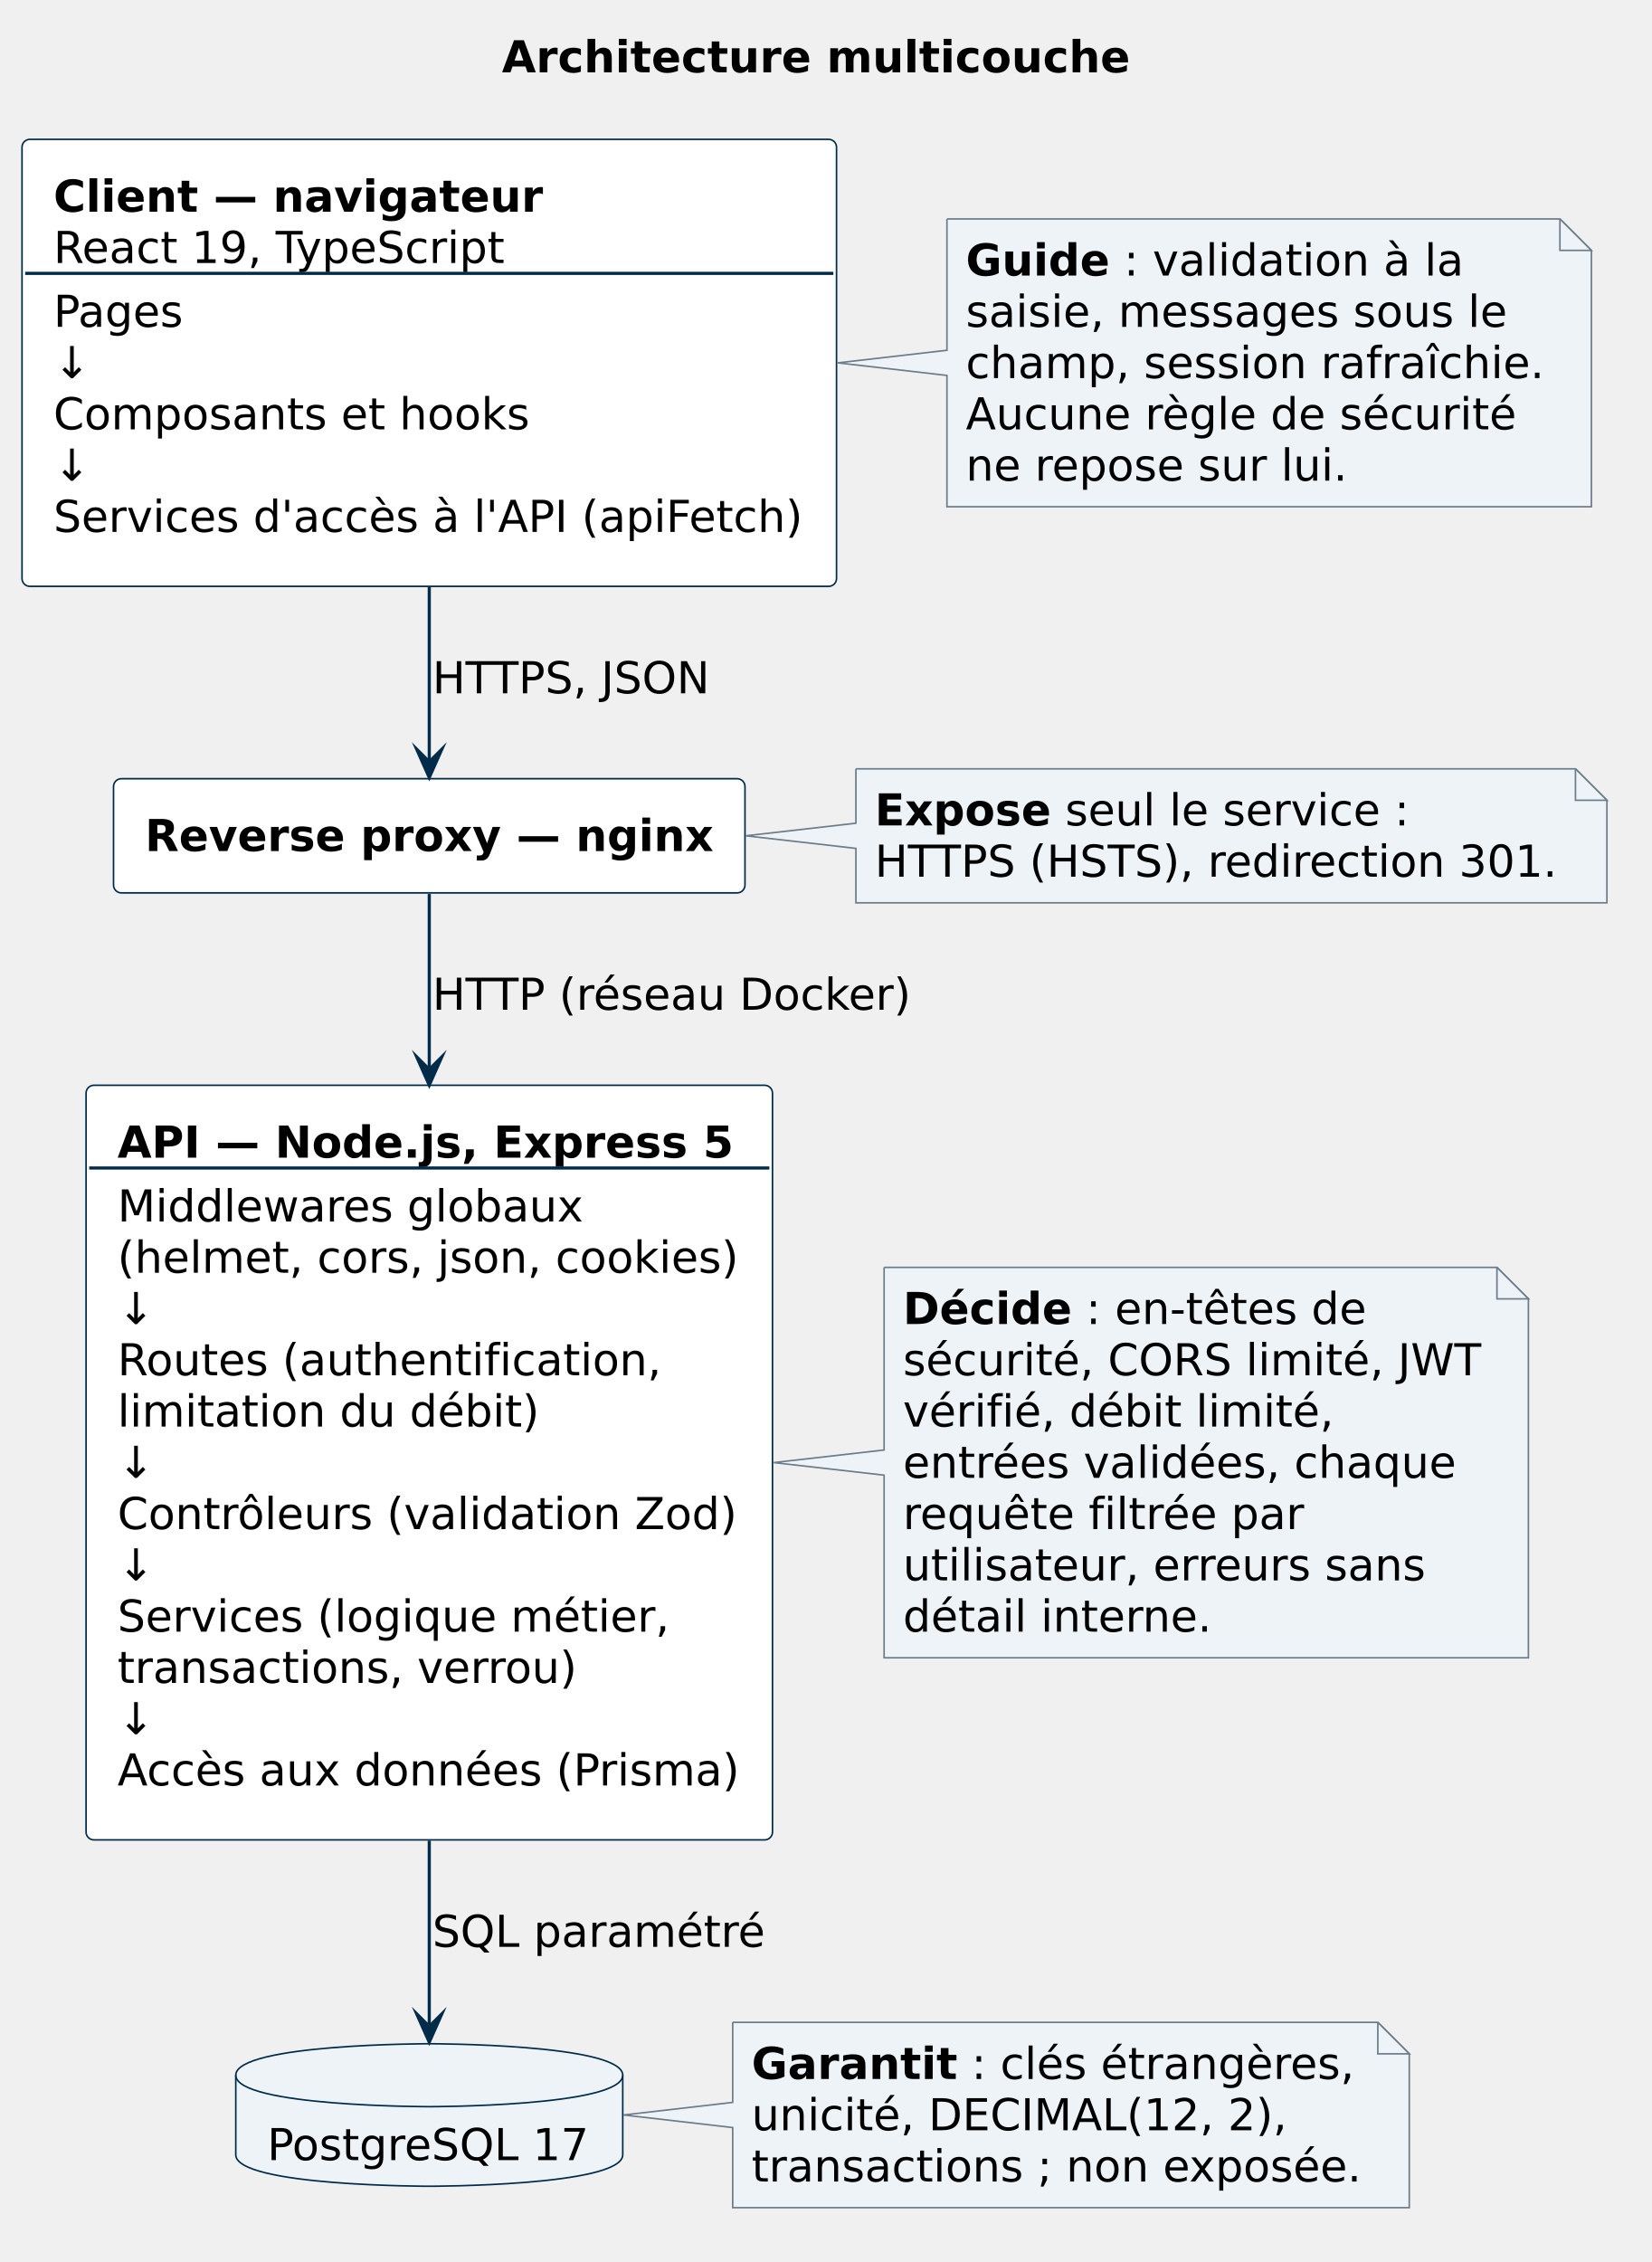
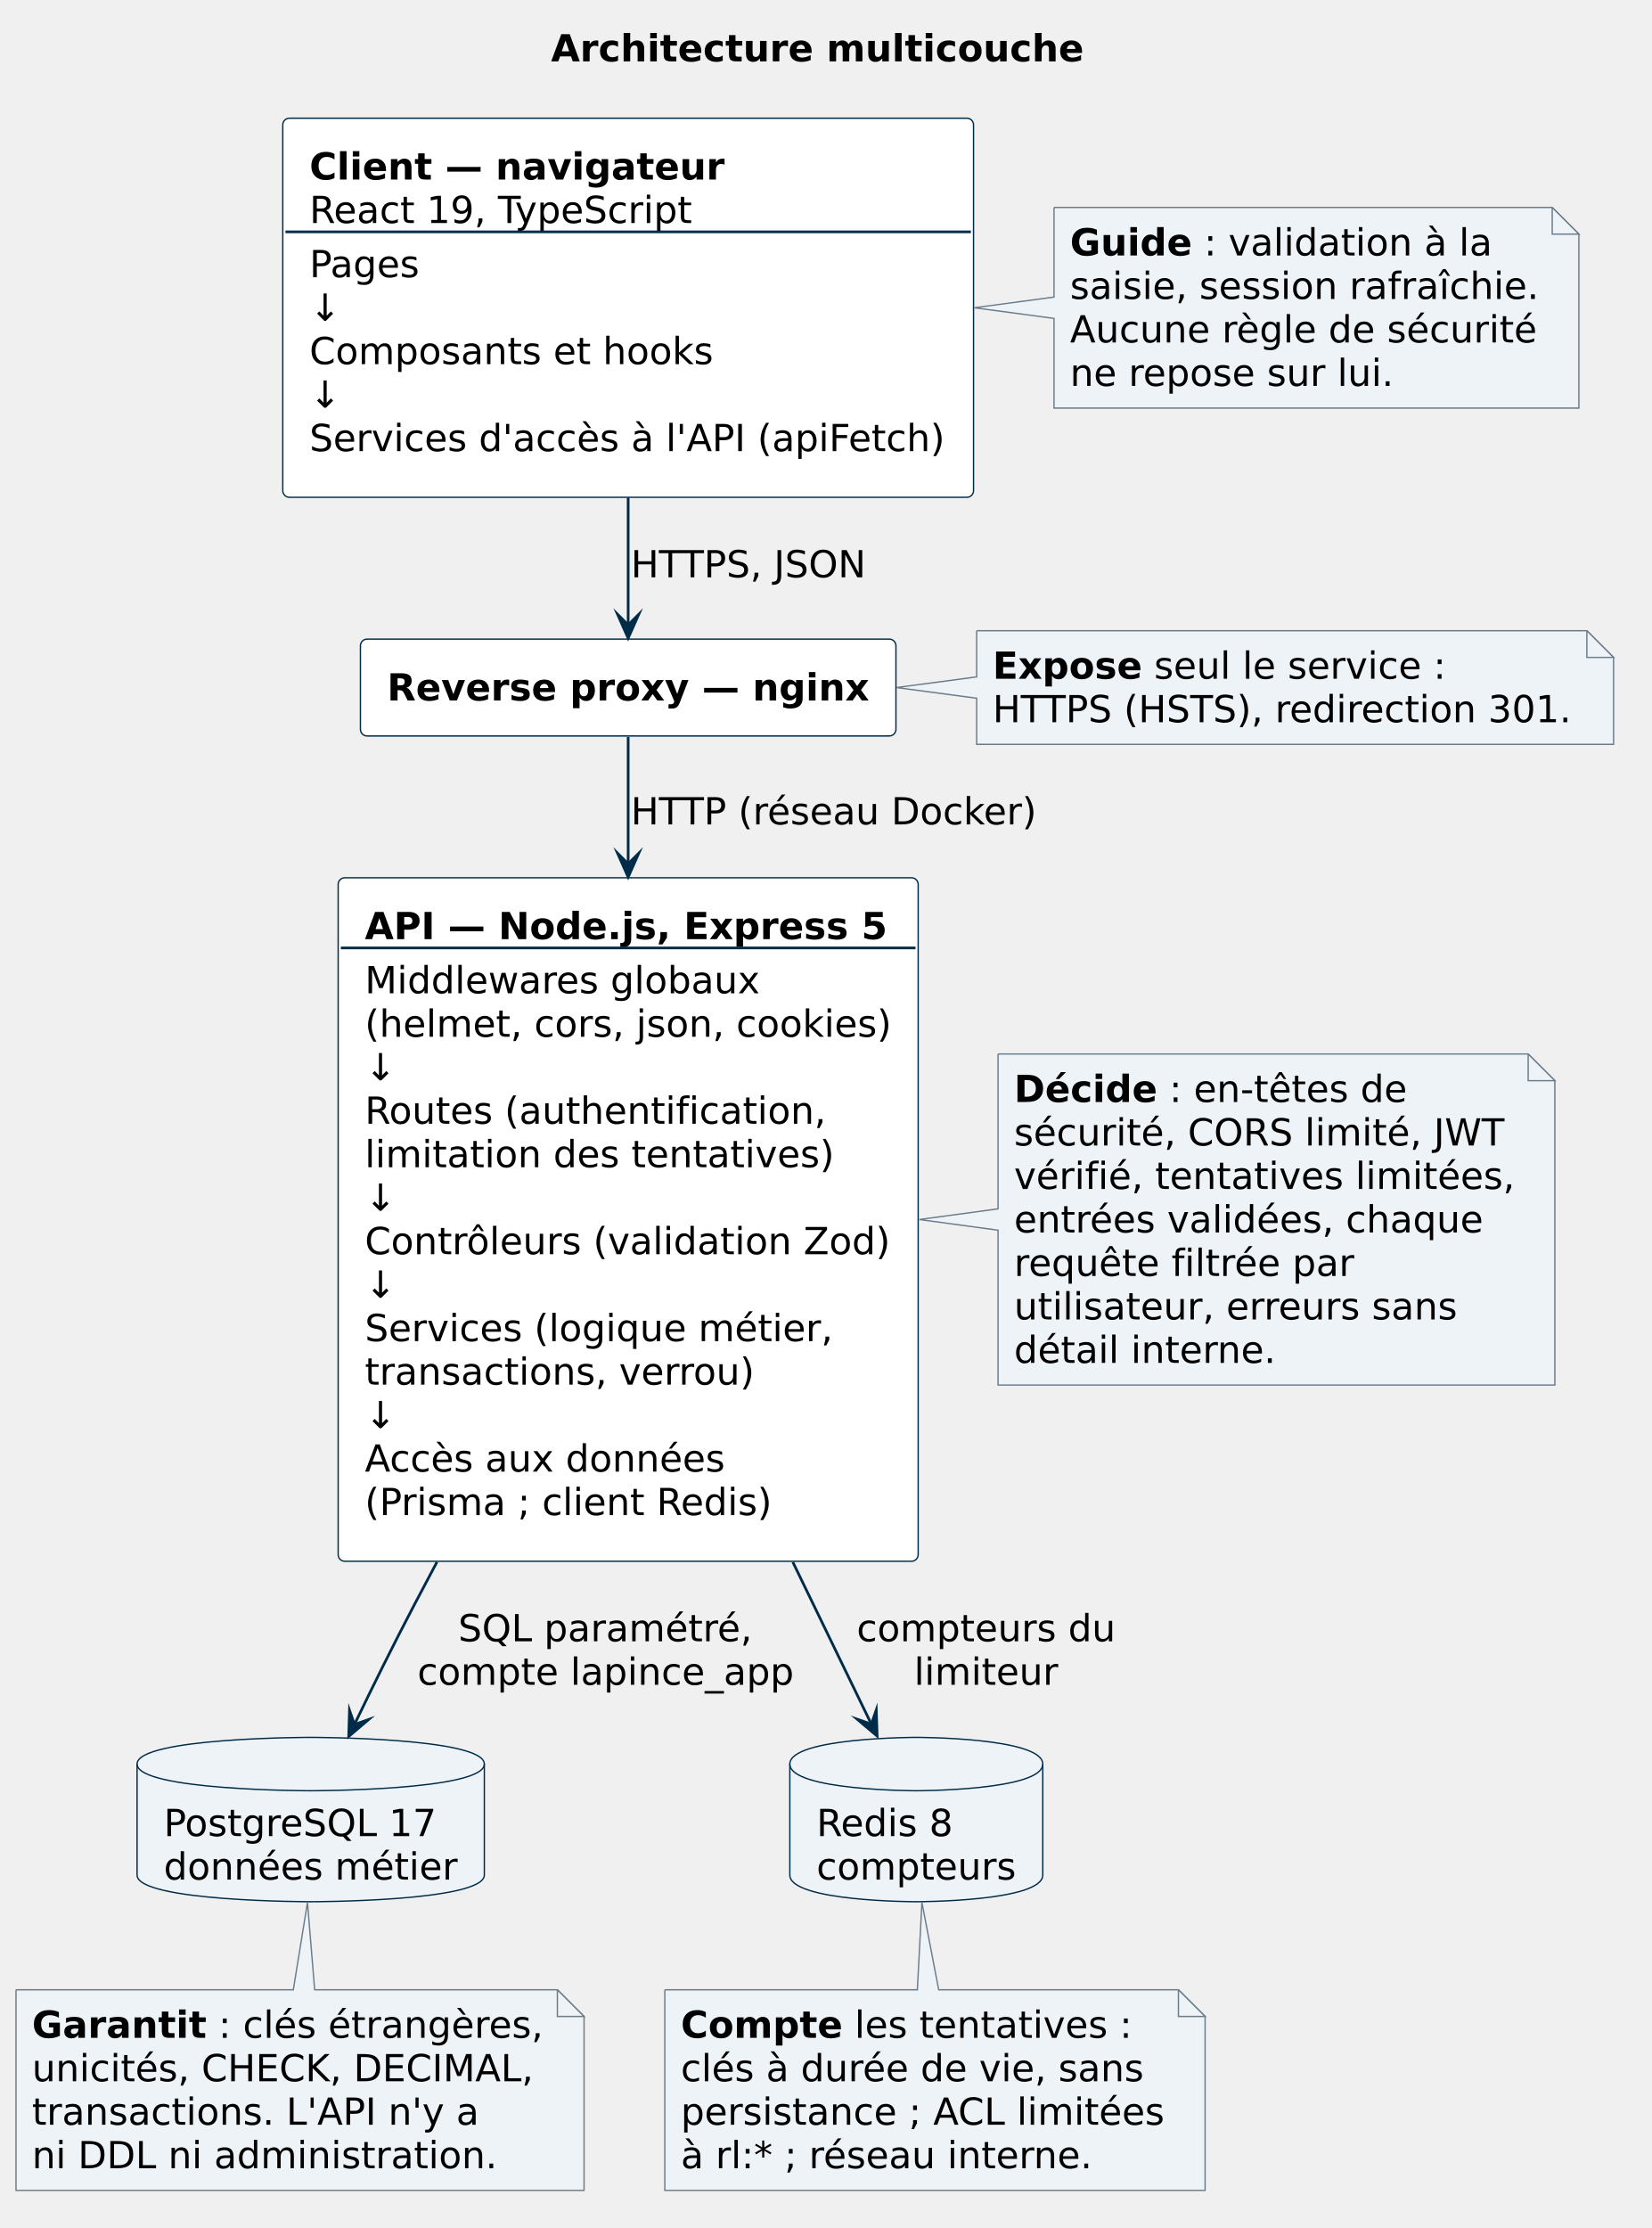
- <svg xmlns="http://www.w3.org/2000/svg" version="1.1" data-diagram-type="DESCRIPTION" style="width:525px;height:719px;background:#FFFFFF;" width="525px" height="719px" viewBox="0 0 525 719" zoomAndPan="magnify" preserveAspectRatio="none" contentStyleType="text/css">
+ <svg xmlns="http://www.w3.org/2000/svg" version="1.1" data-diagram-type="DESCRIPTION" style="width:619px;height:835px;background:#FFFFFF;" width="619px" height="835px" viewBox="0 0 619 835" zoomAndPan="magnify" preserveAspectRatio="none" contentStyleType="text/css">
  <defs />
  <g font-family="sans-serif" lengthAdjust="spacing">
-     <g class="title" data-source-line="22">
-       <text x="159.558" y="22.995" fill="#000" font-size="14" textLength="199.712" font-weight="700" font-family="'DejaVu Sans'">Architecture multicouche</text>
+     <g class="title" data-source-line="23">
+       <text x="206.558" y="22.995" fill="#000" font-size="14" textLength="199.712" font-weight="700" font-family="'DejaVu Sans'">Architecture multicouche</text>
    </g>
-     <g class="entity" data-qualified-name="client" id="ent0001" data-source-line="24">
-       <rect x="7" y="44.297" width="258.923" height="142.078" fill="#FFF" style="stroke:#002B49;stroke-width:0.5;" rx="2.5" ry="2.5" />
-       <text x="17" y="67.292" fill="#000" font-size="14" textLength="155.641" font-weight="700" font-family="'DejaVu Sans'">Client — navigateur</text>
-       <text x="17" y="83.589" fill="#000" font-size="14" textLength="146.214" font-family="'DejaVu Sans'">React 19, TypeScript</text>
-       <line x1="8" y1="86.891" x2="264.923" y2="86.891" style="stroke:#002B49;stroke-width:1;" />
-       <text x="17" y="103.886" fill="#000" font-size="14" textLength="41.815" font-family="'DejaVu Sans'">Pages</text>
-       <text x="17" y="120.183" fill="#000" font-size="14" font-family="'DejaVu Sans'">↓</text>
-       <text x="17" y="136.479" fill="#000" font-size="14" textLength="151.368" font-family="'DejaVu Sans'">Composants et hooks</text>
-       <text x="17" y="152.776" fill="#000" font-size="14" font-family="'DejaVu Sans'">↓</text>
-       <text x="17" y="169.073" fill="#000" font-size="14" textLength="238.923" font-family="'DejaVu Sans'">Services d'accès à l'API (apiFetch)</text>
+     <g class="entity" data-qualified-name="client" id="ent0001" data-source-line="25">
+       <rect x="106" y="44.297" width="258.923" height="142.078" fill="#FFF" style="stroke:#002B49;stroke-width:0.5;" rx="2.5" ry="2.5" />
+       <text x="116" y="67.292" fill="#000" font-size="14" textLength="155.641" font-weight="700" font-family="'DejaVu Sans'">Client — navigateur</text>
+       <text x="116" y="83.589" fill="#000" font-size="14" textLength="146.214" font-family="'DejaVu Sans'">React 19, TypeScript</text>
+       <line x1="107" y1="86.891" x2="363.923" y2="86.891" style="stroke:#002B49;stroke-width:1;" />
+       <text x="116" y="103.886" fill="#000" font-size="14" textLength="41.815" font-family="'DejaVu Sans'">Pages</text>
+       <text x="116" y="120.183" fill="#000" font-size="14" font-family="'DejaVu Sans'">↓</text>
+       <text x="116" y="136.479" fill="#000" font-size="14" textLength="151.368" font-family="'DejaVu Sans'">Composants et hooks</text>
+       <text x="116" y="152.776" fill="#000" font-size="14" font-family="'DejaVu Sans'">↓</text>
+       <text x="116" y="169.073" fill="#000" font-size="14" textLength="238.923" font-family="'DejaVu Sans'">Services d'accès à l'API (apiFetch)</text>
    </g>
-     <g class="entity" data-qualified-name="proxy" id="ent0002" data-source-line="35">
-       <rect x="36.09" y="247.517" width="200.735" height="36.297" fill="#FFF" style="stroke:#002B49;stroke-width:0.5;" rx="2.5" ry="2.5" />
-       <text x="46.09" y="270.512" fill="#000" font-size="14" textLength="180.735" font-weight="700" font-family="'DejaVu Sans'">Reverse proxy — nginx</text>
+     <g class="entity" data-qualified-name="proxy" id="ent0002" data-source-line="36">
+       <rect x="135.1" y="239.527" width="200.735" height="36.297" fill="#FFF" style="stroke:#002B49;stroke-width:0.5;" rx="2.5" ry="2.5" />
+       <text x="145.1" y="262.522" fill="#000" font-size="14" textLength="180.735" font-weight="700" font-family="'DejaVu Sans'">Reverse proxy — nginx</text>
    </g>
-     <g class="entity" data-qualified-name="api" id="ent0003" data-source-line="39">
-       <rect x="27.36" y="344.967" width="218.208" height="239.859" fill="#FFF" style="stroke:#002B49;stroke-width:0.5;" rx="2.5" ry="2.5" />
-       <text x="37.36" y="367.962" fill="#000" font-size="14" textLength="195.843" font-weight="700" font-family="'DejaVu Sans'">API — Node.js, Express 5</text>
-       <line x1="28.36" y1="371.264" x2="244.568" y2="371.264" style="stroke:#002B49;stroke-width:1;" />
-       <text x="37.36" y="388.259" fill="#000" font-size="14" textLength="148.354" font-family="'DejaVu Sans'">Middlewares globaux</text>
-       <text x="37.36" y="404.556" fill="#000" font-size="14" textLength="197.408" font-family="'DejaVu Sans'">(helmet, cors, json, cookies)</text>
-       <text x="37.36" y="420.853" fill="#000" font-size="14" font-family="'DejaVu Sans'">↓</text>
-       <text x="37.36" y="437.149" fill="#000" font-size="14" textLength="173.517" font-family="'DejaVu Sans'">Routes (authentification,</text>
-       <text x="37.36" y="453.446" fill="#000" font-size="14" textLength="134.08" font-family="'DejaVu Sans'">limitation du débit)</text>
-       <text x="37.36" y="469.743" fill="#000" font-size="14" font-family="'DejaVu Sans'">↓</text>
-       <text x="37.36" y="486.04" fill="#000" font-size="14" textLength="197.244" font-family="'DejaVu Sans'">Contrôleurs (validation Zod)</text>
-       <text x="37.36" y="502.337" fill="#000" font-size="14" font-family="'DejaVu Sans'">↓</text>
-       <text x="37.36" y="518.634" fill="#000" font-size="14" textLength="175.451" font-family="'DejaVu Sans'">Services (logique métier,</text>
-       <text x="37.36" y="534.931" fill="#000" font-size="14" textLength="146.59" font-family="'DejaVu Sans'">transactions, verrou)</text>
-       <text x="37.36" y="551.228" fill="#000" font-size="14" font-family="'DejaVu Sans'">↓</text>
-       <text x="37.36" y="567.524" fill="#000" font-size="14" textLength="198.208" font-family="'DejaVu Sans'">Accès aux données (Prisma)</text>
+     <g class="entity" data-qualified-name="api" id="ent0003" data-source-line="40">
+       <rect x="126.76" y="328.967" width="217.408" height="256.156" fill="#FFF" style="stroke:#002B49;stroke-width:0.5;" rx="2.5" ry="2.5" />
+       <text x="136.76" y="351.962" fill="#000" font-size="14" textLength="195.843" font-weight="700" font-family="'DejaVu Sans'">API — Node.js, Express 5</text>
+       <line x1="127.76" y1="355.264" x2="343.168" y2="355.264" style="stroke:#002B49;stroke-width:1;" />
+       <text x="136.76" y="372.259" fill="#000" font-size="14" textLength="148.354" font-family="'DejaVu Sans'">Middlewares globaux</text>
+       <text x="136.76" y="388.556" fill="#000" font-size="14" textLength="197.408" font-family="'DejaVu Sans'">(helmet, cors, json, cookies)</text>
+       <text x="136.76" y="404.853" fill="#000" font-size="14" font-family="'DejaVu Sans'">↓</text>
+       <text x="136.76" y="421.149" fill="#000" font-size="14" textLength="173.517" font-family="'DejaVu Sans'">Routes (authentification,</text>
+       <text x="136.76" y="437.446" fill="#000" font-size="14" textLength="175.964" font-family="'DejaVu Sans'">limitation des tentatives)</text>
+       <text x="136.76" y="453.743" fill="#000" font-size="14" font-family="'DejaVu Sans'">↓</text>
+       <text x="136.76" y="470.04" fill="#000" font-size="14" textLength="197.244" font-family="'DejaVu Sans'">Contrôleurs (validation Zod)</text>
+       <text x="136.76" y="486.337" fill="#000" font-size="14" font-family="'DejaVu Sans'">↓</text>
+       <text x="136.76" y="502.634" fill="#000" font-size="14" textLength="175.451" font-family="'DejaVu Sans'">Services (logique métier,</text>
+       <text x="136.76" y="518.931" fill="#000" font-size="14" textLength="146.59" font-family="'DejaVu Sans'">transactions, verrou)</text>
+       <text x="136.76" y="535.228" fill="#000" font-size="14" font-family="'DejaVu Sans'">↓</text>
+       <text x="136.76" y="551.524" fill="#000" font-size="14" textLength="135.235" font-family="'DejaVu Sans'">Accès aux données</text>
+       <text x="136.76" y="567.821" fill="#000" font-size="14" textLength="153.453" font-family="'DejaVu Sans'">(Prisma ; client Redis)</text>
    </g>
-     <g class="entity" data-qualified-name="db" id="ent0004" data-source-line="56">
-       <path d="M74.95,659.627 C74.95,649.627 136.459,649.627 136.459,649.627 C136.459,649.627 197.968,649.627 197.968,659.627 L197.968,684.924 C197.968,694.924 136.459,694.924 136.459,694.924 C136.459,694.924 74.95,694.924 74.95,684.924 L74.95,659.627" style="stroke:#002B49;stroke-width:0.5;" fill="#EEF3F7" />
-       <path d="M74.95,659.627 C74.95,669.627 136.459,669.627 136.459,669.627 C136.459,669.627 197.968,669.627 197.968,659.627" style="stroke:#002B49;stroke-width:0.5;" fill="none" />
-       <text x="84.95" y="686.622" fill="#000" font-size="14" textLength="103.018" font-family="'DejaVu Sans'">PostgreSQL 17</text>
+     <g class="entity" data-qualified-name="db" id="ent0004" data-source-line="58">
+       <path d="M51.38,661.127 C51.38,651.127 116.464,651.127 116.464,651.127 C116.464,651.127 181.548,651.127 181.548,661.127 L181.548,702.721 C181.548,712.721 116.464,712.721 116.464,712.721 C116.464,712.721 51.38,712.721 51.38,702.721 L51.38,661.127" style="stroke:#002B49;stroke-width:0.5;" fill="#EEF3F7" />
+       <path d="M51.38,661.127 C51.38,671.127 116.464,671.127 116.464,671.127 C116.464,671.127 181.548,671.127 181.548,661.127" style="stroke:#002B49;stroke-width:0.5;" fill="none" />
+       <text x="61.38" y="688.122" fill="#000" font-size="14" textLength="103.018" font-family="'DejaVu Sans'">PostgreSQL 17</text>
+       <text x="61.38" y="704.419" fill="#000" font-size="14" textLength="110.168" font-family="'DejaVu Sans'">données métier</text>
    </g>
-     <g class="entity" data-qualified-name="GMN8" id="ent0009" data-source-line="63">
-       <path d="M301.03,69.597 L301.03,111.337 L266.31,115.337 L301.03,119.337 L301.03,161.081 A0,0 0 0 0 301.03,161.081 L505.889,161.081 A0,0 0 0 0 505.889,161.081 L505.889,79.597 L495.889,69.597 L301.03,69.597 A0,0 0 0 0 301.03,69.597" style="stroke:#6B7C8A;stroke-width:0.5;" fill="#EEF3F7" />
-       <path d="M495.889,69.597 L495.889,79.597 L505.889,79.597 L495.889,69.597" style="stroke:#6B7C8A;stroke-width:0.5;" fill="#EEF3F7" />
-       <text x="307.03" y="87.592" fill="#000" font-size="14" textLength="45.773" font-weight="700" font-family="'DejaVu Sans'">Guide</text>
-       <text x="357.254" y="87.592" fill="#000" font-size="14" textLength="108.042" font-family="'DejaVu Sans'">: validation à la</text>
-       <text x="307.03" y="103.889" fill="#000" font-size="14" textLength="172.102" font-family="'DejaVu Sans'">saisie, messages sous le</text>
-       <text x="307.03" y="120.186" fill="#000" font-size="14" textLength="183.859" font-family="'DejaVu Sans'">champ, session rafraîchie.</text>
-       <text x="307.03" y="136.483" fill="#000" font-size="14" textLength="175.342" font-family="'DejaVu Sans'">Aucune règle de sécurité</text>
-       <text x="307.03" y="152.779" fill="#000" font-size="14" textLength="121.591" font-family="'DejaVu Sans'">ne repose sur lui.</text>
+     <g class="entity" data-qualified-name="redis" id="ent0005" data-source-line="59">
+       <path d="M296.06,661.127 C296.06,651.127 343.466,651.127 343.466,651.127 C343.466,651.127 390.873,651.127 390.873,661.127 L390.873,702.721 C390.873,712.721 343.466,712.721 343.466,712.721 C343.466,712.721 296.06,712.721 296.06,702.721 L296.06,661.127" style="stroke:#002B49;stroke-width:0.5;" fill="#EEF3F7" />
+       <path d="M296.06,661.127 C296.06,671.127 343.466,671.127 343.466,671.127 C343.466,671.127 390.873,671.127 390.873,661.127" style="stroke:#002B49;stroke-width:0.5;" fill="none" />
+       <text x="306.06" y="688.122" fill="#000" font-size="14" textLength="51.769" font-family="'DejaVu Sans'">Redis 8</text>
+       <text x="306.06" y="704.419" fill="#000" font-size="14" textLength="74.813" font-family="'DejaVu Sans'">compteurs</text>
    </g>
-     <g class="entity" data-qualified-name="GMN11" id="ent0012" data-source-line="71">
-       <path d="M272.09,244.377 L272.09,261.667 L237.07,265.667 L272.09,269.667 L272.09,286.971 A0,0 0 0 0 272.09,286.971 L510.828,286.971 A0,0 0 0 0 510.828,286.971 L510.828,254.377 L500.828,244.377 L272.09,244.377 A0,0 0 0 0 272.09,244.377" style="stroke:#6B7C8A;stroke-width:0.5;" fill="#EEF3F7" />
-       <path d="M500.828,244.377 L500.828,254.377 L510.828,254.377 L500.828,244.377" style="stroke:#6B7C8A;stroke-width:0.5;" fill="#EEF3F7" />
-       <text x="278.09" y="262.372" fill="#000" font-size="14" textLength="56.062" font-weight="700" font-family="'DejaVu Sans'">Expose</text>
-       <text x="338.602" y="262.372" fill="#000" font-size="14" textLength="109.389" font-family="'DejaVu Sans'">seul le service :</text>
-       <text x="278.09" y="278.669" fill="#000" font-size="14" textLength="217.738" font-family="'DejaVu Sans'">HTTPS (HSTS), redirection 301.</text>
+     <g class="entity" data-qualified-name="GMN10" id="ent0011" data-source-line="67">
+       <path d="M395.09,77.747 L395.09,111.337 L365.22,115.337 L395.09,119.337 L395.09,152.934 A0,0 0 0 0 395.09,152.934 L591.835,152.934 A0,0 0 0 0 591.835,152.934 L591.835,87.747 L581.835,77.747 L395.09,77.747 A0,0 0 0 0 395.09,77.747" style="stroke:#6B7C8A;stroke-width:0.5;" fill="#EEF3F7" />
+       <path d="M581.835,77.747 L581.835,87.747 L591.835,87.747 L581.835,77.747" style="stroke:#6B7C8A;stroke-width:0.5;" fill="#EEF3F7" />
+       <text x="401.09" y="95.742" fill="#000" font-size="14" textLength="45.773" font-weight="700" font-family="'DejaVu Sans'">Guide</text>
+       <text x="451.314" y="95.742" fill="#000" font-size="14" textLength="108.042" font-family="'DejaVu Sans'">: validation à la</text>
+       <text x="401.09" y="112.039" fill="#000" font-size="14" textLength="175.745" font-family="'DejaVu Sans'">saisie, session rafraîchie.</text>
+       <text x="401.09" y="128.336" fill="#000" font-size="14" textLength="175.342" font-family="'DejaVu Sans'">Aucune règle de sécurité</text>
+       <text x="401.09" y="144.633" fill="#000" font-size="14" textLength="121.591" font-family="'DejaVu Sans'">ne repose sur lui.</text>
    </g>
-     <g class="entity" data-qualified-name="GMN14" id="ent0015" data-source-line="76">
-       <path d="M281.05,402.857 L281.05,460.897 L245.97,464.897 L281.05,468.897 L281.05,526.935 A0,0 0 0 0 281.05,526.935 L485.868,526.935 A0,0 0 0 0 485.868,526.935 L485.868,412.857 L475.868,402.857 L281.05,402.857 A0,0 0 0 0 281.05,402.857" style="stroke:#6B7C8A;stroke-width:0.5;" fill="#EEF3F7" />
-       <path d="M475.868,402.857 L475.868,412.857 L485.868,412.857 L475.868,402.857" style="stroke:#6B7C8A;stroke-width:0.5;" fill="#EEF3F7" />
-       <text x="287.05" y="420.852" fill="#000" font-size="14" textLength="53.73" font-weight="700" font-family="'DejaVu Sans'">Décide</text>
-       <text x="345.231" y="420.852" fill="#000" font-size="14" textLength="89.154" font-family="'DejaVu Sans'">: en-têtes de</text>
-       <text x="287.05" y="437.149" fill="#000" font-size="14" textLength="183.818" font-family="'DejaVu Sans'">sécurité, CORS limité, JWT</text>
-       <text x="287.05" y="453.446" fill="#000" font-size="14" textLength="136.951" font-family="'DejaVu Sans'">vérifié, débit limité,</text>
-       <text x="287.05" y="469.743" fill="#000" font-size="14" textLength="176.176" font-family="'DejaVu Sans'">entrées validées, chaque</text>
-       <text x="287.05" y="486.039" fill="#000" font-size="14" textLength="128.146" font-family="'DejaVu Sans'">requête filtrée par</text>
-       <text x="287.05" y="502.336" fill="#000" font-size="14" textLength="166.688" font-family="'DejaVu Sans'">utilisateur, erreurs sans</text>
-       <text x="287.05" y="518.633" fill="#000" font-size="14" textLength="98.355" font-family="'DejaVu Sans'">détail interne.</text>
+     <g class="entity" data-qualified-name="GMN13" id="ent0014" data-source-line="74">
+       <path d="M366.09,236.377 L366.09,253.677 L336.05,257.677 L366.09,261.677 L366.09,278.971 A0,0 0 0 0 366.09,278.971 L604.828,278.971 A0,0 0 0 0 604.828,278.971 L604.828,246.377 L594.828,236.377 L366.09,236.377 A0,0 0 0 0 366.09,236.377" style="stroke:#6B7C8A;stroke-width:0.5;" fill="#EEF3F7" />
+       <path d="M594.828,236.377 L594.828,246.377 L604.828,246.377 L594.828,236.377" style="stroke:#6B7C8A;stroke-width:0.5;" fill="#EEF3F7" />
+       <text x="372.09" y="254.372" fill="#000" font-size="14" textLength="56.062" font-weight="700" font-family="'DejaVu Sans'">Expose</text>
+       <text x="432.602" y="254.372" fill="#000" font-size="14" textLength="109.389" font-family="'DejaVu Sans'">seul le service :</text>
+       <text x="372.09" y="270.669" fill="#000" font-size="14" textLength="217.738" font-family="'DejaVu Sans'">HTTPS (HSTS), redirection 301.</text>
    </g>
-     <g class="entity" data-qualified-name="GMN17" id="ent0018" data-source-line="86">
-       <path d="M232.92,642.827 L232.92,668.267 L198.22,672.267 L232.92,676.267 L232.92,701.718 A0,0 0 0 0 232.92,701.718 L447.999,701.718 A0,0 0 0 0 447.999,701.718 L447.999,652.827 L437.999,642.827 L232.92,642.827 A0,0 0 0 0 232.92,642.827" style="stroke:#6B7C8A;stroke-width:0.5;" fill="#EEF3F7" />
-       <path d="M437.999,642.827 L437.999,652.827 L447.999,652.827 L437.999,642.827" style="stroke:#6B7C8A;stroke-width:0.5;" fill="#EEF3F7" />
-       <text x="238.92" y="660.822" fill="#000" font-size="14" textLength="65.44" font-weight="700" font-family="'DejaVu Sans'">Garantit</text>
-       <text x="308.811" y="660.822" fill="#000" font-size="14" textLength="122.035" font-family="'DejaVu Sans'">: clés étrangères,</text>
-       <text x="238.92" y="677.119" fill="#000" font-size="14" textLength="170.208" font-family="'DejaVu Sans'">unicité, DECIMAL(12, 2),</text>
-       <text x="238.92" y="693.416" fill="#000" font-size="14" textLength="194.079" font-family="'DejaVu Sans'">transactions ; non exposée.</text>
+     <g class="entity" data-qualified-name="GMN16" id="ent0017" data-source-line="79">
+       <path d="M374.11,395.007 L374.11,453.047 L344.62,457.047 L374.11,461.047 L374.11,519.085 A0,0 0 0 0 374.11,519.085 L582.818,519.085 A0,0 0 0 0 582.818,519.085 L582.818,405.007 L572.818,395.007 L374.11,395.007 A0,0 0 0 0 374.11,395.007" style="stroke:#6B7C8A;stroke-width:0.5;" fill="#EEF3F7" />
+       <path d="M572.818,395.007 L572.818,405.007 L582.818,405.007 L572.818,395.007" style="stroke:#6B7C8A;stroke-width:0.5;" fill="#EEF3F7" />
+       <text x="380.11" y="413.002" fill="#000" font-size="14" textLength="53.73" font-weight="700" font-family="'DejaVu Sans'">Décide</text>
+       <text x="438.291" y="413.002" fill="#000" font-size="14" textLength="89.154" font-family="'DejaVu Sans'">: en-têtes de</text>
+       <text x="380.11" y="429.299" fill="#000" font-size="14" textLength="183.818" font-family="'DejaVu Sans'">sécurité, CORS limité, JWT</text>
+       <text x="380.11" y="445.596" fill="#000" font-size="14" textLength="187.708" font-family="'DejaVu Sans'">vérifié, tentatives limitées,</text>
+       <text x="380.11" y="461.893" fill="#000" font-size="14" textLength="176.176" font-family="'DejaVu Sans'">entrées validées, chaque</text>
+       <text x="380.11" y="478.189" fill="#000" font-size="14" textLength="128.146" font-family="'DejaVu Sans'">requête filtrée par</text>
+       <text x="380.11" y="494.486" fill="#000" font-size="14" textLength="166.688" font-family="'DejaVu Sans'">utilisateur, erreurs sans</text>
+       <text x="380.11" y="510.783" fill="#000" font-size="14" textLength="98.355" font-family="'DejaVu Sans'">détail interne.</text>
    </g>
-     <g class="link" data-entity-1="ent0001" data-entity-2="ent0002" id="lnk5" data-source-line="58" data-link-type="dependency">
-       <path d="M136.46,186.597 C136.46,209.057 136.46,227.007 136.46,242.147" style="stroke:#002B49;stroke-width:1;" fill="none" id="client-to-proxy" />
-       <polygon points="136.46,247.147,140.46,238.147,136.46,242.147,132.46,238.147,136.46,247.147" fill="#002B49" style="stroke:#002B49;stroke-width:1;stroke-linejoin:miter;stroke-miterlimit:10;" />
-       <text x="137.46" y="220.372" fill="#000" font-size="14" textLength="88.368" font-family="'DejaVu Sans'">HTTPS, JSON</text>
+     <g class="entity" data-qualified-name="GMN19" id="ent0020" data-source-line="89">
+       <path d="M6,745.717 L6,820.904 A0,0 0 0 0 6,820.904 L218.926,820.904 A0,0 0 0 0 218.926,820.904 L218.926,755.717 L208.926,745.717 L117.95,745.717 L115.25,713.017 L109.95,745.717 L6,745.717 A0,0 0 0 0 6,745.717" style="stroke:#6B7C8A;stroke-width:0.5;" fill="#EEF3F7" />
+       <path d="M208.926,745.717 L208.926,755.717 L218.926,755.717 L208.926,745.717" style="stroke:#6B7C8A;stroke-width:0.5;" fill="#EEF3F7" />
+       <text x="12" y="763.712" fill="#000" font-size="14" textLength="65.44" font-weight="700" font-family="'DejaVu Sans'">Garantit</text>
+       <text x="81.891" y="763.712" fill="#000" font-size="14" textLength="122.035" font-family="'DejaVu Sans'">: clés étrangères,</text>
+       <text x="12" y="780.009" fill="#000" font-size="14" textLength="187.961" font-family="'DejaVu Sans'">unicités, CHECK, DECIMAL,</text>
+       <text x="12" y="796.306" fill="#000" font-size="14" textLength="167.563" font-family="'DejaVu Sans'">transactions. L'API n'y a</text>
+       <text x="12" y="812.603" fill="#000" font-size="14" textLength="174.378" font-family="'DejaVu Sans'">ni DDL ni administration.</text>
    </g>
-     <g class="link" data-entity-1="ent0002" data-entity-2="ent0003" id="lnk6" data-source-line="59" data-link-type="dependency">
-       <path d="M136.46,284.177 C136.46,298.787 136.46,316.017 136.46,339.927" style="stroke:#002B49;stroke-width:1;" fill="none" id="proxy-to-api" />
-       <polygon points="136.46,344.927,140.46,335.927,136.46,339.927,132.46,335.927,136.46,344.927" fill="#002B49" style="stroke:#002B49;stroke-width:1;stroke-linejoin:miter;stroke-miterlimit:10;" />
-       <text x="137.46" y="320.962" fill="#000" font-size="14" textLength="153.146" font-family="'DejaVu Sans'">HTTP (réseau Docker)</text>
+     <g class="entity" data-qualified-name="GMN22" id="ent0023" data-source-line="96">
+       <path d="M249.2,745.717 L249.2,820.904 A0,0 0 0 0 249.2,820.904 L451.721,820.904 A0,0 0 0 0 451.721,820.904 L451.721,755.717 L441.721,745.717 L351.86,745.717 L345.58,713.017 L343.86,745.717 L249.2,745.717 A0,0 0 0 0 249.2,745.717" style="stroke:#6B7C8A;stroke-width:0.5;" fill="#EEF3F7" />
+       <path d="M441.721,745.717 L441.721,755.717 L451.721,755.717 L441.721,745.717" style="stroke:#6B7C8A;stroke-width:0.5;" fill="#EEF3F7" />
+       <text x="255.2" y="763.712" fill="#000" font-size="14" textLength="60.689" font-weight="700" font-family="'DejaVu Sans'">Compte</text>
+       <text x="320.34" y="763.712" fill="#000" font-size="14" textLength="104.029" font-family="'DejaVu Sans'">les tentatives :</text>
+       <text x="255.2" y="780.009" fill="#000" font-size="14" textLength="173.845" font-family="'DejaVu Sans'">clés à durée de vie, sans</text>
+       <text x="255.2" y="796.306" fill="#000" font-size="14" textLength="181.521" font-family="'DejaVu Sans'">persistance ; ACL limitées</text>
+       <text x="255.2" y="812.603" fill="#000" font-size="14" textLength="154.745" font-family="'DejaVu Sans'">à rl:* ; réseau interne.</text>
    </g>
-     <g class="link" data-entity-1="ent0003" data-entity-2="ent0004" id="lnk7" data-source-line="60" data-link-type="dependency">
-       <path d="M136.46,585.067 C136.46,609.667 136.46,627.967 136.46,644.127" style="stroke:#002B49;stroke-width:1;" fill="none" id="api-to-db" />
-       <polygon points="136.46,649.127,140.46,640.127,136.46,644.127,132.46,640.127,136.46,649.127" fill="#002B49" style="stroke:#002B49;stroke-width:1;stroke-linejoin:miter;stroke-miterlimit:10;" />
-       <text x="137.46" y="618.822" fill="#000" font-size="14" textLength="106.066" font-family="'DejaVu Sans'">SQL paramétré</text>
+     <g class="link" data-entity-1="ent0001" data-entity-2="ent0002" id="lnk6" data-source-line="61" data-link-type="dependency">
+       <path d="M235.46,186.507 C235.46,206.107 235.46,220.697 235.46,234.187" style="stroke:#002B49;stroke-width:1;" fill="none" id="client-to-proxy" />
+       <polygon points="235.46,239.187,239.46,230.187,235.46,234.187,231.46,230.187,235.46,239.187" fill="#002B49" style="stroke:#002B49;stroke-width:1;stroke-linejoin:miter;stroke-miterlimit:10;" />
+       <text x="236.46" y="216.372" fill="#000" font-size="14" textLength="88.368" font-family="'DejaVu Sans'">HTTPS, JSON</text>
+     </g>
+     <g class="link" data-entity-1="ent0002" data-entity-2="ent0003" id="lnk7" data-source-line="62" data-link-type="dependency">
+       <path d="M235.46,276.187 C235.46,289.117 235.46,302.997 235.46,323.727" style="stroke:#002B49;stroke-width:1;" fill="none" id="proxy-to-api" />
+       <polygon points="235.46,328.727,239.46,319.727,235.46,323.727,231.46,319.727,235.46,328.727" fill="#002B49" style="stroke:#002B49;stroke-width:1;stroke-linejoin:miter;stroke-miterlimit:10;" />
+       <text x="236.46" y="308.962" fill="#000" font-size="14" textLength="153.146" font-family="'DejaVu Sans'">HTTP (réseau Docker)</text>
+     </g>
+     <g class="link" data-entity-1="ent0003" data-entity-2="ent0004" id="lnk8" data-source-line="63" data-link-type="dependency">
+       <path d="M163.79,585.397 C160.95,590.697 158.17,595.957 155.46,601.127 C146.95,617.387 140.096,631.26 132.876,646.28" style="stroke:#002B49;stroke-width:1;" fill="none" id="api-to-db" />
+       <polygon points="130.71,650.787,138.214,644.408,132.876,646.28,131.004,640.942,130.71,650.787" fill="#002B49" style="stroke:#002B49;stroke-width:1;stroke-linejoin:miter;stroke-miterlimit:10;" />
+       <text x="171.762" y="615.122" fill="#000" font-size="14" textLength="110.517" font-family="'DejaVu Sans'">SQL paramétré,</text>
+       <text x="156.46" y="631.419" fill="#000" font-size="14" textLength="141.121" font-family="'DejaVu Sans'">compte lapince_app</text>
+     </g>
+     <g class="link" data-entity-1="ent0003" data-entity-2="ent0005" id="lnk9" data-source-line="64" data-link-type="dependency">
+       <path d="M297.19,585.437 C309,609.807 318.13,628.647 326.61,646.147" style="stroke:#002B49;stroke-width:1;" fill="none" id="api-to-redis" />
+       <polygon points="328.79,650.647,328.465,640.803,326.61,646.147,321.266,644.292,328.79,650.647" fill="#002B49" style="stroke:#002B49;stroke-width:1;stroke-linejoin:miter;stroke-miterlimit:10;" />
+       <text x="321.13" y="615.122" fill="#000" font-size="14" textLength="97.022" font-family="'DejaVu Sans'">compteurs du</text>
+       <text x="342.622" y="631.419" fill="#000" font-size="14" textLength="54.038" font-family="'DejaVu Sans'">limiteur</text>
    </g>
  </g>
</svg>
